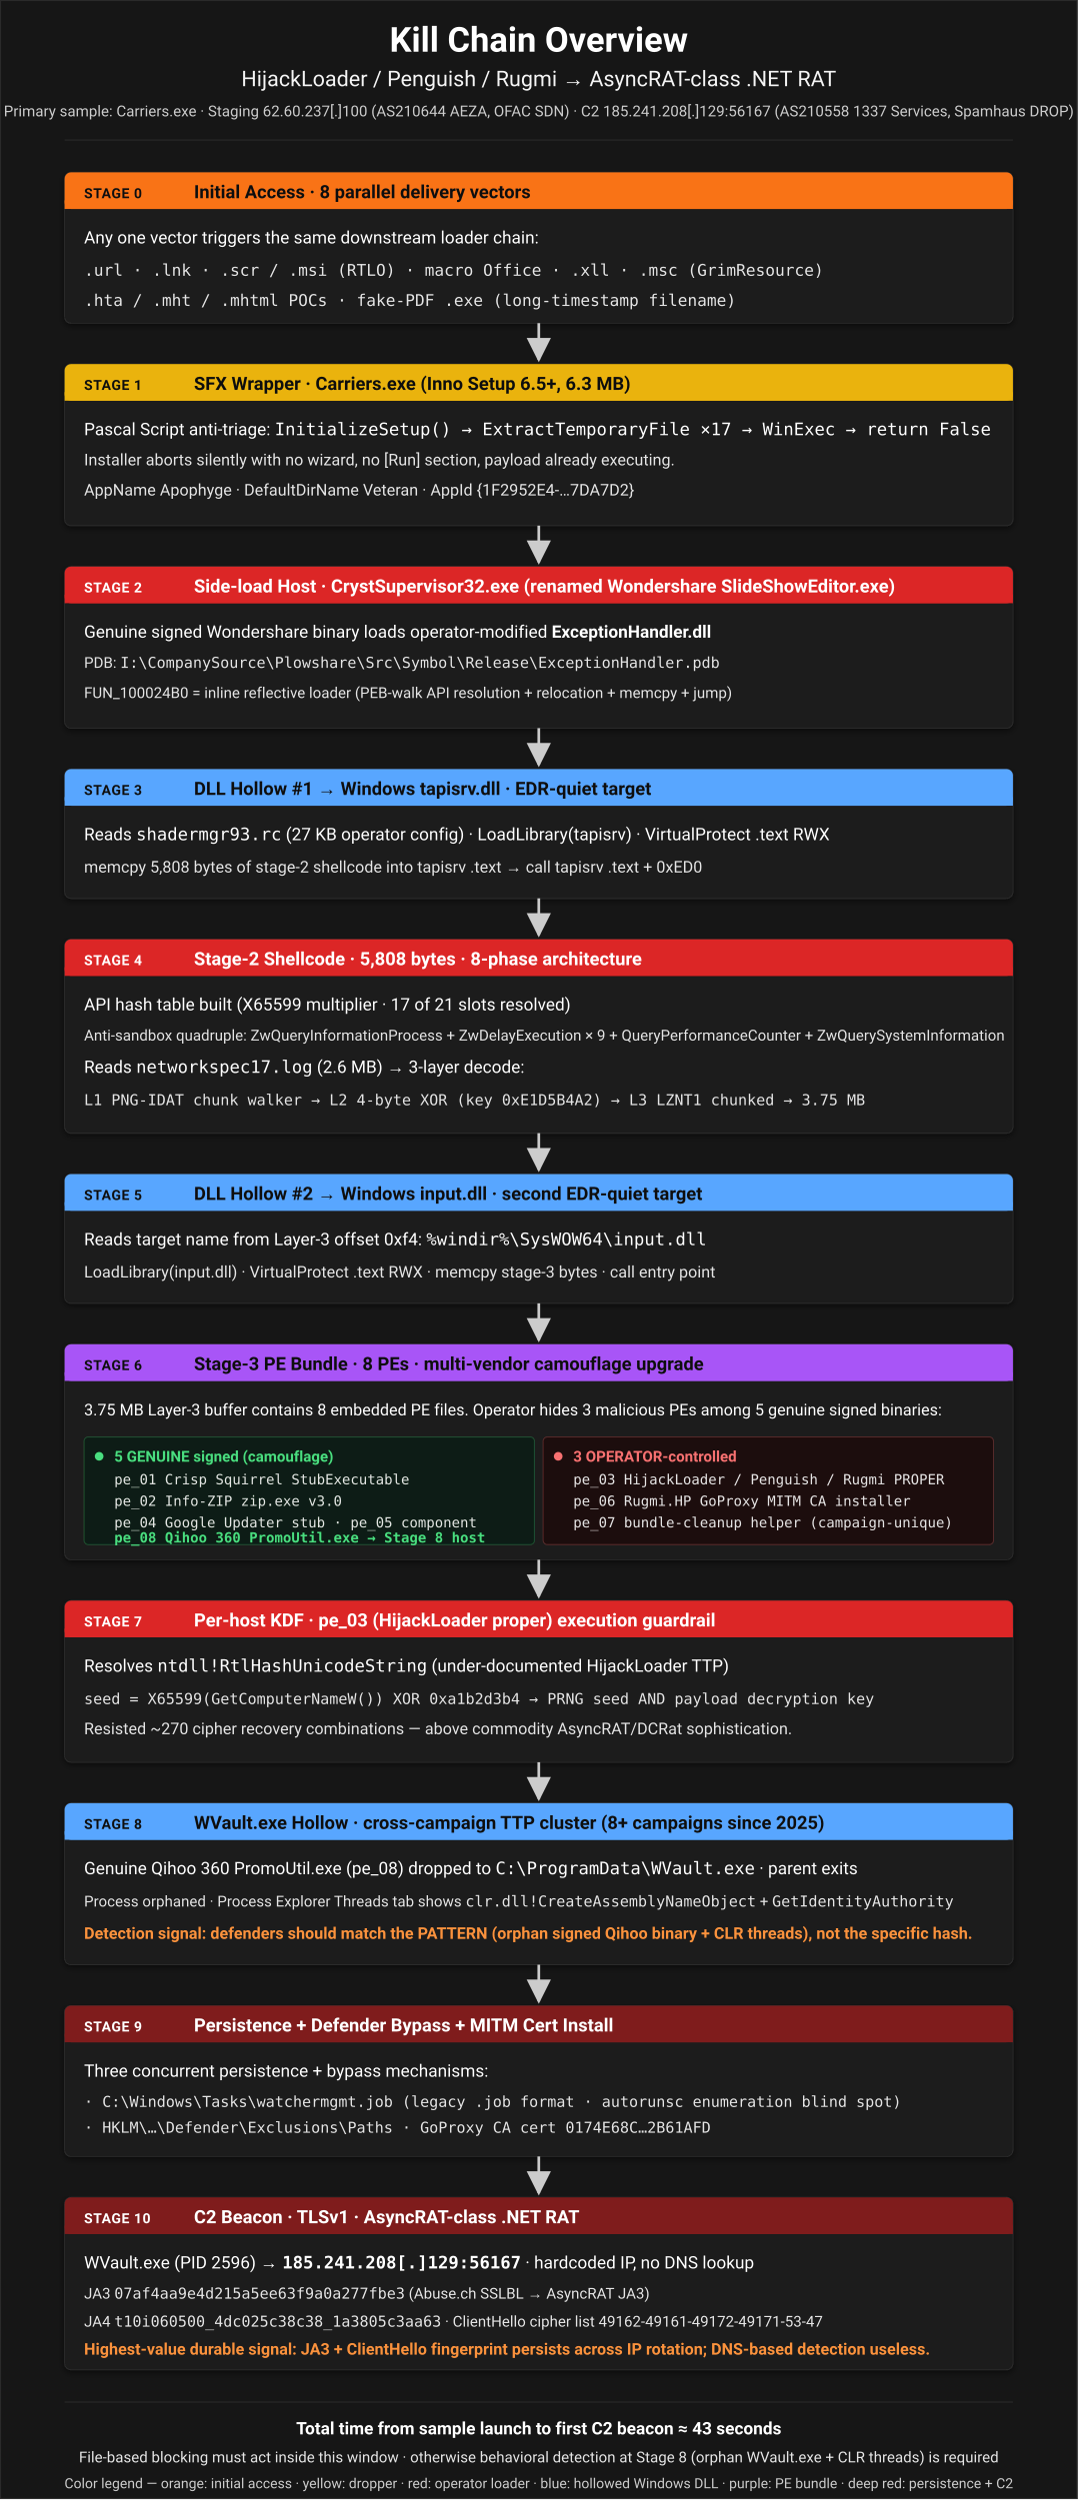
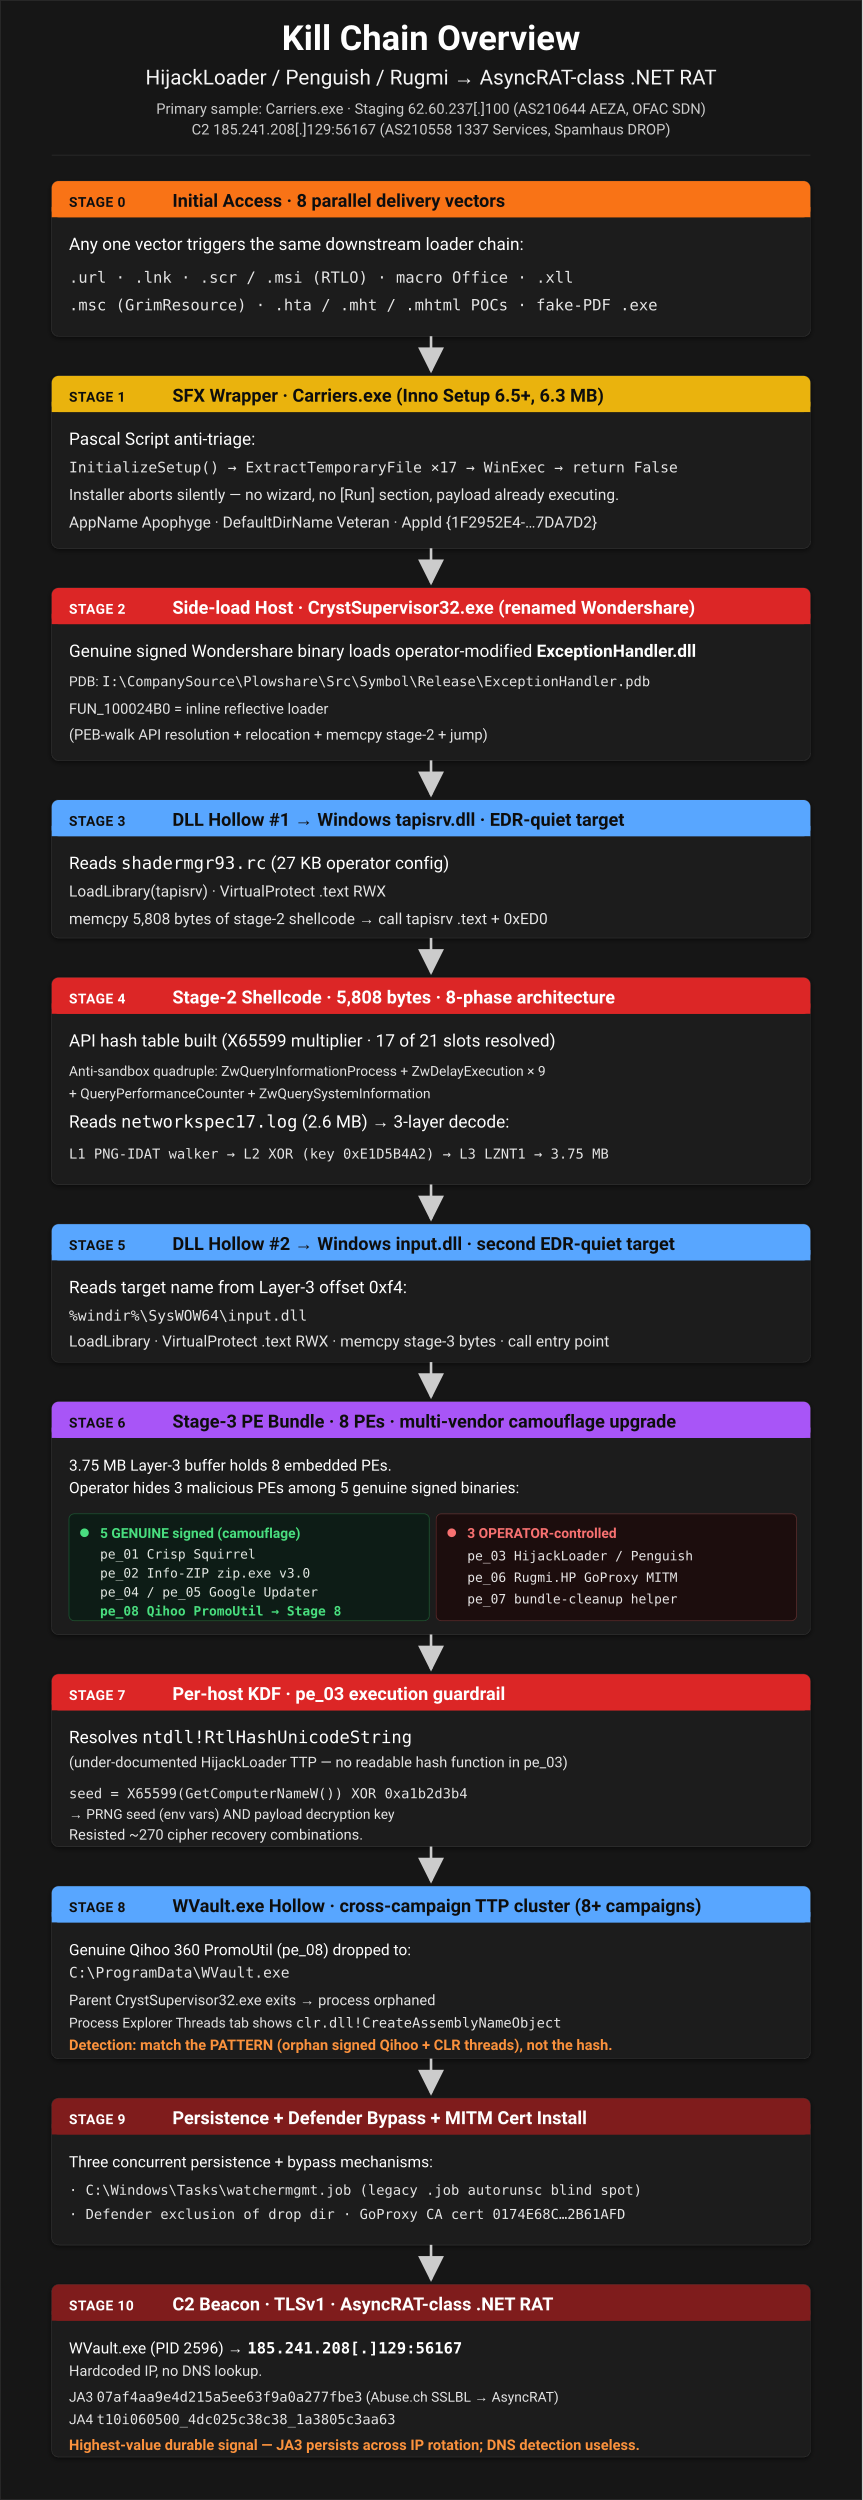
- <svg xmlns="http://www.w3.org/2000/svg" viewBox="0 0 1000 2320" font-family="-apple-system, BlinkMacSystemFont, 'Segoe UI', Roboto, 'Helvetica Neue', Arial, sans-serif">
+ <svg xmlns="http://www.w3.org/2000/svg" viewBox="0 0 1000 2900" font-family="-apple-system, BlinkMacSystemFont, 'Segoe UI', Roboto, 'Helvetica Neue', Arial, sans-serif">
  <defs>
-     <marker id="arrow" viewBox="0 0 10 10" refX="9" refY="5" markerWidth="9" markerHeight="9" orient="auto">
+     <marker id="arrow" viewBox="0 0 10 10" refX="9" refY="5" markerWidth="10" markerHeight="10" orient="auto">
      <path d="M 0 0 L 10 5 L 0 10 z" fill="#cccccc" />
    </marker>
    <filter id="cardShadow" x="-2%" y="-2%" width="104%" height="108%">
      <feDropShadow dx="0" dy="2" stdDeviation="3" flood-color="#000" flood-opacity="0.55" />
    </filter>
  </defs>
-   <rect width="1000" height="2320" fill="#161616" />
-   <rect x="0.5" y="0.5" width="999" height="2319" fill="none" stroke="#2a2a2a" stroke-width="1" />
-   <text x="500" y="48" text-anchor="middle" font-size="32" font-weight="700" fill="#ffffff">Kill Chain Overview</text>
-   <text x="500" y="80" text-anchor="middle" font-size="20" fill="#f5f5f5">HijackLoader / Penguish / Rugmi  →  AsyncRAT-class .NET RAT</text>
-   <text x="500" y="108" text-anchor="middle" font-size="14" fill="#cccccc">Primary sample: Carriers.exe  ·  Staging 62.60.237[.]100 (AS210644 AEZA, OFAC SDN)  ·  C2 185.241.208[.]129:56167 (AS210558 1337 Services, Spamhaus DROP)</text>
-   <line x1="60" y1="130" x2="940" y2="130" stroke="#2a2a2a" stroke-width="1" />
+   <rect width="1000" height="2900" fill="#161616" />
+   <rect x="0.5" y="0.5" width="999" height="2899" fill="none" stroke="#2a2a2a" stroke-width="1" />
+   <text x="500" y="58" text-anchor="middle" font-size="40" font-weight="700" fill="#ffffff">Kill Chain Overview</text>
+   <text x="500" y="98" text-anchor="middle" font-size="24" fill="#f5f5f5">HijackLoader / Penguish / Rugmi  →  AsyncRAT-class .NET RAT</text>
+   <text x="500" y="132" text-anchor="middle" font-size="17" fill="#cccccc">Primary sample: Carriers.exe  ·  Staging 62.60.237[.]100 (AS210644 AEZA, OFAC SDN)</text>
+   <text x="500" y="156" text-anchor="middle" font-size="17" fill="#cccccc">C2 185.241.208[.]129:56167 (AS210558 1337 Services, Spamhaus DROP)</text>
+   <line x1="60" y1="180" x2="940" y2="180" stroke="#2a2a2a" stroke-width="1" />
  <g filter="url(#cardShadow)">
-     <rect x="60" y="160" width="880" height="140" rx="6" fill="#1a1a1a" stroke="#2a2a2a" stroke-width="1" />
-     <rect x="60" y="160" width="880" height="34" rx="6" fill="#f97316" />
-     <rect x="60" y="186" width="880" height="8" fill="#f97316" />
-     <text x="78" y="184" font-size="13" font-weight="700" fill="#111111" letter-spacing="0.5">STAGE 0</text>
-     <text x="180" y="184" font-size="17" font-weight="600" fill="#111111">Initial Access  ·  8 parallel delivery vectors</text>
-     <text x="78" y="226" font-size="16" fill="#ffffff">Any one vector triggers the same downstream loader chain:</text>
-     <text x="78" y="256" font-size="15" fill="#e5e5e5" font-family="ui-monospace, 'Cascadia Mono', Menlo, monospace">.url  ·  .lnk  ·  .scr / .msi (RTLO)  ·  macro Office  ·  .xll  ·  .msc (GrimResource)</text>
-     <text x="78" y="284" font-size="15" fill="#e5e5e5" font-family="ui-monospace, 'Cascadia Mono', Menlo, monospace">.hta / .mht / .mhtml POCs  ·  fake-PDF .exe (long-timestamp filename)</text>
+     <rect x="60" y="210" width="880" height="180" rx="8" fill="#1a1a1a" stroke="#2a2a2a" stroke-width="1" />
+     <rect x="60" y="210" width="880" height="42" rx="8" fill="#f97316" />
+     <rect x="60" y="240" width="880" height="12" fill="#f97316" />
+     <text x="80" y="240" font-size="16" font-weight="700" fill="#111111" letter-spacing="0.5">STAGE 0</text>
+     <text x="200" y="240" font-size="21" font-weight="600" fill="#111111">Initial Access  ·  8 parallel delivery vectors</text>
+     <text x="80" y="290" font-size="20" fill="#ffffff">Any one vector triggers the same downstream loader chain:</text>
+     <text x="80" y="328" font-size="18" fill="#e5e5e5" font-family="ui-monospace, 'Cascadia Mono', Menlo, monospace">.url  ·  .lnk  ·  .scr / .msi (RTLO)  ·  macro Office  ·  .xll</text>
+     <text x="80" y="360" font-size="18" fill="#e5e5e5" font-family="ui-monospace, 'Cascadia Mono', Menlo, monospace">.msc (GrimResource)  ·  .hta / .mht / .mhtml POCs  ·  fake-PDF .exe</text>
  </g>
-   <line x1="500" y1="300" x2="500" y2="334" stroke="#cccccc" stroke-width="2.5" marker-end="url(#arrow)" />
+   <line x1="500" y1="390" x2="500" y2="430" stroke="#cccccc" stroke-width="3" marker-end="url(#arrow)" />
  <g filter="url(#cardShadow)">
-     <rect x="60" y="338" width="880" height="150" rx="6" fill="#1a1a1a" stroke="#2a2a2a" stroke-width="1" />
-     <rect x="60" y="338" width="880" height="34" rx="6" fill="#eab308" />
-     <rect x="60" y="364" width="880" height="8" fill="#eab308" />
-     <text x="78" y="362" font-size="13" font-weight="700" fill="#111111" letter-spacing="0.5">STAGE 1</text>
-     <text x="180" y="362" font-size="17" font-weight="600" fill="#111111">SFX Wrapper  ·  Carriers.exe (Inno Setup 6.5+, 6.3 MB)</text>
-     <text x="78" y="404" font-size="16" fill="#ffffff">Pascal Script anti-triage:  <tspan font-family="ui-monospace, 'Cascadia Mono', Menlo, monospace">InitializeSetup() → ExtractTemporaryFile ×17 → WinExec → return False</tspan>
+     <rect x="60" y="436" width="880" height="200" rx="8" fill="#1a1a1a" stroke="#2a2a2a" stroke-width="1" />
+     <rect x="60" y="436" width="880" height="42" rx="8" fill="#eab308" />
+     <rect x="60" y="466" width="880" height="12" fill="#eab308" />
+     <text x="80" y="466" font-size="16" font-weight="700" fill="#111111" letter-spacing="0.5">STAGE 1</text>
+     <text x="200" y="466" font-size="21" font-weight="600" fill="#111111">SFX Wrapper  ·  Carriers.exe (Inno Setup 6.5+, 6.3 MB)</text>
+     <text x="80" y="516" font-size="20" fill="#ffffff">Pascal Script anti-triage:</text>
+     <text x="80" y="548" font-size="17" fill="#e5e5e5" font-family="ui-monospace, 'Cascadia Mono', Menlo, monospace">InitializeSetup() → ExtractTemporaryFile ×17 → WinExec → return False</text>
+     <text x="80" y="580" font-size="18" fill="#e5e5e5">Installer aborts silently — no wizard, no [Run] section, payload already executing.</text>
+     <text x="80" y="612" font-size="18" fill="#e5e5e5">AppName  Apophyge  ·  DefaultDirName  Veteran  ·  AppId {1F2952E4-…7DA7D2}</text>
+   </g>
+   <line x1="500" y1="636" x2="500" y2="676" stroke="#cccccc" stroke-width="3" marker-end="url(#arrow)" />
+   <g filter="url(#cardShadow)">
+     <rect x="60" y="682" width="880" height="200" rx="8" fill="#1a1a1a" stroke="#2a2a2a" stroke-width="1" />
+     <rect x="60" y="682" width="880" height="42" rx="8" fill="#dc2626" />
+     <rect x="60" y="712" width="880" height="12" fill="#dc2626" />
+     <text x="80" y="712" font-size="16" font-weight="700" fill="#ffffff" letter-spacing="0.5">STAGE 2</text>
+     <text x="200" y="712" font-size="21" font-weight="600" fill="#ffffff">Side-load Host  ·  CrystSupervisor32.exe (renamed Wondershare)</text>
+     <text x="80" y="762" font-size="20" fill="#ffffff">Genuine signed Wondershare binary loads operator-modified <tspan font-weight="600">ExceptionHandler.dll</tspan>
    </text>
-     <text x="78" y="432" font-size="15" fill="#e5e5e5">Installer aborts silently with no wizard, no [Run] section, payload already executing.</text>
-     <text x="78" y="460" font-size="15" fill="#e5e5e5">AppName  Apophyge  ·  DefaultDirName  Veteran  ·  AppId  {1F2952E4-…7DA7D2}</text>
+     <text x="80" y="796" font-size="16" fill="#e5e5e5">PDB:  <tspan font-family="ui-monospace, 'Cascadia Mono', Menlo, monospace">I:\CompanySource\Plowshare\Src\Symbol\Release\ExceptionHandler.pdb</tspan>
+     </text>
+     <text x="80" y="828" font-size="17" fill="#e5e5e5">FUN_100024B0 = inline reflective loader</text>
+     <text x="80" y="858" font-size="17" fill="#e5e5e5">(PEB-walk API resolution + relocation + memcpy stage-2 + jump)</text>
  </g>
-   <line x1="500" y1="488" x2="500" y2="522" stroke="#cccccc" stroke-width="2.5" marker-end="url(#arrow)" />
+   <line x1="500" y1="882" x2="500" y2="922" stroke="#cccccc" stroke-width="3" marker-end="url(#arrow)" />
  <g filter="url(#cardShadow)">
-     <rect x="60" y="526" width="880" height="150" rx="6" fill="#1a1a1a" stroke="#2a2a2a" stroke-width="1" />
-     <rect x="60" y="526" width="880" height="34" rx="6" fill="#dc2626" />
-     <rect x="60" y="552" width="880" height="8" fill="#dc2626" />
-     <text x="78" y="550" font-size="13" font-weight="700" fill="#ffffff" letter-spacing="0.5">STAGE 2</text>
-     <text x="180" y="550" font-size="17" font-weight="600" fill="#ffffff">Side-load Host  ·  CrystSupervisor32.exe (renamed Wondershare SlideShowEditor.exe)</text>
-     <text x="78" y="592" font-size="16" fill="#ffffff">Genuine signed Wondershare binary loads operator-modified  <tspan font-weight="600">ExceptionHandler.dll</tspan>
+     <rect x="60" y="928" width="880" height="160" rx="8" fill="#1a1a1a" stroke="#2a2a2a" stroke-width="1" />
+     <rect x="60" y="928" width="880" height="42" rx="8" fill="#58a6ff" />
+     <rect x="60" y="958" width="880" height="12" fill="#58a6ff" />
+     <text x="80" y="958" font-size="16" font-weight="700" fill="#111111" letter-spacing="0.5">STAGE 3</text>
+     <text x="200" y="958" font-size="21" font-weight="600" fill="#111111">DLL Hollow #1  →  Windows tapisrv.dll  ·  EDR-quiet target</text>
+     <text x="80" y="1008" font-size="20" fill="#ffffff">Reads <tspan font-family="ui-monospace, 'Cascadia Mono', Menlo, monospace">shadermgr93.rc</tspan> (27 KB operator config)</text>
+     <text x="80" y="1040" font-size="18" fill="#e5e5e5">LoadLibrary(tapisrv) · VirtualProtect .text RWX</text>
+     <text x="80" y="1072" font-size="18" fill="#e5e5e5">memcpy 5,808 bytes of stage-2 shellcode → call tapisrv .text + 0xED0</text>
+   </g>
+   <line x1="500" y1="1088" x2="500" y2="1128" stroke="#cccccc" stroke-width="3" marker-end="url(#arrow)" />
+   <g filter="url(#cardShadow)">
+     <rect x="60" y="1134" width="880" height="240" rx="8" fill="#1a1a1a" stroke="#2a2a2a" stroke-width="1" />
+     <rect x="60" y="1134" width="880" height="42" rx="8" fill="#dc2626" />
+     <rect x="60" y="1164" width="880" height="12" fill="#dc2626" />
+     <text x="80" y="1164" font-size="16" font-weight="700" fill="#ffffff" letter-spacing="0.5">STAGE 4</text>
+     <text x="200" y="1164" font-size="21" font-weight="600" fill="#ffffff">Stage-2 Shellcode  ·  5,808 bytes  ·  8-phase architecture</text>
+     <text x="80" y="1214" font-size="20" fill="#ffffff">API hash table built (X65599 multiplier · 17 of 21 slots resolved)</text>
+     <text x="80" y="1248" font-size="16" fill="#e5e5e5">Anti-sandbox quadruple: ZwQueryInformationProcess + ZwDelayExecution × 9</text>
+     <text x="80" y="1274" font-size="16" fill="#e5e5e5">+ QueryPerformanceCounter + ZwQuerySystemInformation</text>
+     <text x="80" y="1308" font-size="20" fill="#ffffff">Reads <tspan font-family="ui-monospace, 'Cascadia Mono', Menlo, monospace">networkspec17.log</tspan> (2.6 MB) → 3-layer decode:</text>
+     <text x="80" y="1344" font-size="16" fill="#e5e5e5" font-family="ui-monospace, 'Cascadia Mono', Menlo, monospace">L1 PNG-IDAT walker → L2 XOR (key 0xE1D5B4A2) → L3 LZNT1 → 3.75 MB</text>
+   </g>
+   <line x1="500" y1="1374" x2="500" y2="1414" stroke="#cccccc" stroke-width="3" marker-end="url(#arrow)" />
+   <g filter="url(#cardShadow)">
+     <rect x="60" y="1420" width="880" height="160" rx="8" fill="#1a1a1a" stroke="#2a2a2a" stroke-width="1" />
+     <rect x="60" y="1420" width="880" height="42" rx="8" fill="#58a6ff" />
+     <rect x="60" y="1450" width="880" height="12" fill="#58a6ff" />
+     <text x="80" y="1450" font-size="16" font-weight="700" fill="#111111" letter-spacing="0.5">STAGE 5</text>
+     <text x="200" y="1450" font-size="21" font-weight="600" fill="#111111">DLL Hollow #2  →  Windows input.dll  ·  second EDR-quiet target</text>
+     <text x="80" y="1500" font-size="20" fill="#ffffff">Reads target name from Layer-3 offset 0xf4:</text>
+     <text x="80" y="1532" font-size="17" fill="#e5e5e5" font-family="ui-monospace, 'Cascadia Mono', Menlo, monospace">%windir%\SysWOW64\input.dll</text>
+     <text x="80" y="1562" font-size="18" fill="#e5e5e5">LoadLibrary · VirtualProtect .text RWX · memcpy stage-3 bytes · call entry point</text>
+   </g>
+   <line x1="500" y1="1580" x2="500" y2="1620" stroke="#cccccc" stroke-width="3" marker-end="url(#arrow)" />
+   <g filter="url(#cardShadow)">
+     <rect x="60" y="1626" width="880" height="270" rx="8" fill="#1a1a1a" stroke="#2a2a2a" stroke-width="1" />
+     <rect x="60" y="1626" width="880" height="42" rx="8" fill="#a855f7" />
+     <rect x="60" y="1656" width="880" height="12" fill="#a855f7" />
+     <text x="80" y="1656" font-size="16" font-weight="700" fill="#111111" letter-spacing="0.5">STAGE 6</text>
+     <text x="200" y="1656" font-size="21" font-weight="600" fill="#111111">Stage-3 PE Bundle  ·  8 PEs  ·  multi-vendor camouflage upgrade</text>
+     <text x="80" y="1706" font-size="18" fill="#ffffff">3.75 MB Layer-3 buffer holds 8 embedded PEs.</text>
+     <text x="80" y="1732" font-size="18" fill="#ffffff">Operator hides 3 malicious PEs among 5 genuine signed binaries:</text>
+     <rect x="80" y="1756" width="418" height="124" rx="6" fill="#0a1f12" stroke="#4ade8040" />
+     <circle cx="98" cy="1778" r="5" fill="#4ade80" />
+     <text x="116" y="1784" font-size="16" font-weight="600" fill="#4ade80">5 GENUINE signed (camouflage)</text>
+     <text x="116" y="1808" font-size="15" fill="#e5e5e5" font-family="ui-monospace, 'Cascadia Mono', Menlo, monospace">pe_01  Crisp Squirrel</text>
+     <text x="116" y="1830" font-size="15" fill="#e5e5e5" font-family="ui-monospace, 'Cascadia Mono', Menlo, monospace">pe_02  Info-ZIP zip.exe v3.0</text>
+     <text x="116" y="1852" font-size="15" fill="#e5e5e5" font-family="ui-monospace, 'Cascadia Mono', Menlo, monospace">pe_04 / pe_05  Google Updater</text>
+     <text x="116" y="1874" font-size="15" font-weight="600" fill="#4ade80" font-family="ui-monospace, 'Cascadia Mono', Menlo, monospace">pe_08  Qihoo PromoUtil → Stage 8</text>
+     <rect x="506" y="1756" width="418" height="124" rx="6" fill="#1f0e0e" stroke="#f8717140" />
+     <circle cx="524" cy="1778" r="5" fill="#f87171" />
+     <text x="542" y="1784" font-size="16" font-weight="600" fill="#f87171">3 OPERATOR-controlled</text>
+     <text x="542" y="1810" font-size="15" fill="#e5e5e5" font-family="ui-monospace, 'Cascadia Mono', Menlo, monospace">pe_03  HijackLoader / Penguish</text>
+     <text x="542" y="1835" font-size="15" fill="#e5e5e5" font-family="ui-monospace, 'Cascadia Mono', Menlo, monospace">pe_06  Rugmi.HP GoProxy MITM</text>
+     <text x="542" y="1860" font-size="15" fill="#e5e5e5" font-family="ui-monospace, 'Cascadia Mono', Menlo, monospace">pe_07  bundle-cleanup helper</text>
+   </g>
+   <line x1="500" y1="1896" x2="500" y2="1936" stroke="#cccccc" stroke-width="3" marker-end="url(#arrow)" />
+   <g filter="url(#cardShadow)">
+     <rect x="60" y="1942" width="880" height="200" rx="8" fill="#1a1a1a" stroke="#2a2a2a" stroke-width="1" />
+     <rect x="60" y="1942" width="880" height="42" rx="8" fill="#dc2626" />
+     <rect x="60" y="1972" width="880" height="12" fill="#dc2626" />
+     <text x="80" y="1972" font-size="16" font-weight="700" fill="#ffffff" letter-spacing="0.5">STAGE 7</text>
+     <text x="200" y="1972" font-size="21" font-weight="600" fill="#ffffff">Per-host KDF  ·  pe_03 execution guardrail</text>
+     <text x="80" y="2022" font-size="20" fill="#ffffff">Resolves <tspan font-family="ui-monospace, 'Cascadia Mono', Menlo, monospace">ntdll!RtlHashUnicodeString</tspan>
    </text>
-     <text x="78" y="620" font-size="14" fill="#e5e5e5">PDB:  <tspan font-family="ui-monospace, 'Cascadia Mono', Menlo, monospace">I:\CompanySource\Plowshare\Src\Symbol\Release\ExceptionHandler.pdb</tspan>
+     <text x="80" y="2050" font-size="17" fill="#e5e5e5">(under-documented HijackLoader TTP — no readable hash function in pe_03)</text>
+     <text x="80" y="2086" font-size="16" fill="#e5e5e5" font-family="ui-monospace, 'Cascadia Mono', Menlo, monospace">seed = X65599(GetComputerNameW())  XOR  0xa1b2d3b4</text>
+     <text x="80" y="2110" font-size="16" fill="#e5e5e5">→ PRNG seed (env vars) AND payload decryption key</text>
+     <text x="80" y="2134" font-size="17" fill="#e5e5e5">Resisted ~270 cipher recovery combinations.</text>
+   </g>
+   <line x1="500" y1="2142" x2="500" y2="2182" stroke="#cccccc" stroke-width="3" marker-end="url(#arrow)" />
+   <g filter="url(#cardShadow)">
+     <rect x="60" y="2188" width="880" height="200" rx="8" fill="#1a1a1a" stroke="#2a2a2a" stroke-width="1" />
+     <rect x="60" y="2188" width="880" height="42" rx="8" fill="#58a6ff" />
+     <rect x="60" y="2218" width="880" height="12" fill="#58a6ff" />
+     <text x="80" y="2218" font-size="16" font-weight="700" fill="#111111" letter-spacing="0.5">STAGE 8</text>
+     <text x="200" y="2218" font-size="21" font-weight="600" fill="#111111">WVault.exe Hollow  ·  cross-campaign TTP cluster (8+ campaigns)</text>
+     <text x="80" y="2268" font-size="18" fill="#ffffff">Genuine Qihoo 360 PromoUtil (pe_08) dropped to:</text>
+     <text x="80" y="2294" font-size="17" fill="#e5e5e5" font-family="ui-monospace, 'Cascadia Mono', Menlo, monospace">C:\ProgramData\WVault.exe</text>
+     <text x="80" y="2326" font-size="17" fill="#e5e5e5">Parent CrystSupervisor32.exe exits → process orphaned</text>
+     <text x="80" y="2352" font-size="16" fill="#e5e5e5">Process Explorer Threads tab shows  <tspan font-family="ui-monospace, 'Cascadia Mono', Menlo, monospace">clr.dll!CreateAssemblyNameObject</tspan>
    </text>
-     <text x="78" y="648" font-size="14" fill="#e5e5e5">FUN_100024B0 = inline reflective loader (PEB-walk API resolution + relocation + memcpy + jump)</text>
+     <text x="80" y="2378" font-size="17" fill="#fb923c" font-weight="600">Detection: match the PATTERN (orphan signed Qihoo + CLR threads), not the hash.</text>
  </g>
-   <line x1="500" y1="676" x2="500" y2="710" stroke="#cccccc" stroke-width="2.5" marker-end="url(#arrow)" />
+   <line x1="500" y1="2388" x2="500" y2="2428" stroke="#cccccc" stroke-width="3" marker-end="url(#arrow)" />
  <g filter="url(#cardShadow)">
-     <rect x="60" y="714" width="880" height="120" rx="6" fill="#1a1a1a" stroke="#2a2a2a" stroke-width="1" />
-     <rect x="60" y="714" width="880" height="34" rx="6" fill="#58a6ff" />
-     <rect x="60" y="740" width="880" height="8" fill="#58a6ff" />
-     <text x="78" y="738" font-size="13" font-weight="700" fill="#111111" letter-spacing="0.5">STAGE 3</text>
-     <text x="180" y="738" font-size="17" font-weight="600" fill="#111111">DLL Hollow #1  →  Windows tapisrv.dll  ·  EDR-quiet target</text>
-     <text x="78" y="780" font-size="16" fill="#ffffff">Reads <tspan font-family="ui-monospace, 'Cascadia Mono', Menlo, monospace">shadermgr93.rc</tspan> (27 KB operator config) · LoadLibrary(tapisrv) · VirtualProtect .text RWX</text>
-     <text x="78" y="810" font-size="15" fill="#e5e5e5">memcpy 5,808 bytes of stage-2 shellcode into tapisrv .text → call tapisrv .text + 0xED0</text>
+     <rect x="60" y="2434" width="880" height="170" rx="8" fill="#1a1a1a" stroke="#2a2a2a" stroke-width="1" />
+     <rect x="60" y="2434" width="880" height="42" rx="8" fill="#7f1d1d" />
+     <rect x="60" y="2464" width="880" height="12" fill="#7f1d1d" />
+     <text x="80" y="2464" font-size="16" font-weight="700" fill="#ffffff" letter-spacing="0.5">STAGE 9</text>
+     <text x="200" y="2464" font-size="21" font-weight="600" fill="#ffffff">Persistence + Defender Bypass + MITM Cert Install</text>
+     <text x="80" y="2514" font-size="18" fill="#ffffff">Three concurrent persistence + bypass mechanisms:</text>
+     <text x="80" y="2546" font-size="16" fill="#e5e5e5" font-family="ui-monospace, 'Cascadia Mono', Menlo, monospace">·  C:\Windows\Tasks\watchermgmt.job  (legacy .job autorunsc blind spot)</text>
+     <text x="80" y="2574" font-size="16" fill="#e5e5e5" font-family="ui-monospace, 'Cascadia Mono', Menlo, monospace">·  Defender exclusion of drop dir  ·  GoProxy CA cert  0174E68C…2B61AFD</text>
  </g>
-   <line x1="500" y1="834" x2="500" y2="868" stroke="#cccccc" stroke-width="2.5" marker-end="url(#arrow)" />
+   <line x1="500" y1="2604" x2="500" y2="2644" stroke="#cccccc" stroke-width="3" marker-end="url(#arrow)" />
  <g filter="url(#cardShadow)">
-     <rect x="60" y="872" width="880" height="180" rx="6" fill="#1a1a1a" stroke="#2a2a2a" stroke-width="1" />
-     <rect x="60" y="872" width="880" height="34" rx="6" fill="#dc2626" />
-     <rect x="60" y="898" width="880" height="8" fill="#dc2626" />
-     <text x="78" y="896" font-size="13" font-weight="700" fill="#ffffff" letter-spacing="0.5">STAGE 4</text>
-     <text x="180" y="896" font-size="17" font-weight="600" fill="#ffffff">Stage-2 Shellcode  ·  5,808 bytes  ·  8-phase architecture</text>
-     <text x="78" y="938" font-size="16" fill="#ffffff">API hash table built (X65599 multiplier · 17 of 21 slots resolved)</text>
-     <text x="78" y="966" font-size="14" fill="#e5e5e5">Anti-sandbox quadruple: ZwQueryInformationProcess + ZwDelayExecution × 9 + QueryPerformanceCounter + ZwQuerySystemInformation</text>
-     <text x="78" y="996" font-size="16" fill="#ffffff">Reads <tspan font-family="ui-monospace, 'Cascadia Mono', Menlo, monospace">networkspec17.log</tspan> (2.6 MB) → 3-layer decode:</text>
-     <text x="78" y="1026" font-size="14" fill="#e5e5e5" font-family="ui-monospace, 'Cascadia Mono', Menlo, monospace">L1 PNG-IDAT chunk walker  →  L2 4-byte XOR (key 0xE1D5B4A2)  →  L3 LZNT1 chunked  →  3.75 MB</text>
+     <rect x="60" y="2650" width="880" height="200" rx="8" fill="#1a1a1a" stroke="#2a2a2a" stroke-width="1" />
+     <rect x="60" y="2650" width="880" height="42" rx="8" fill="#7f1d1d" />
+     <rect x="60" y="2680" width="880" height="12" fill="#7f1d1d" />
+     <text x="80" y="2680" font-size="16" font-weight="700" fill="#ffffff" letter-spacing="0.5">STAGE 10</text>
+     <text x="200" y="2680" font-size="21" font-weight="600" fill="#ffffff">C2 Beacon  ·  TLSv1  ·  AsyncRAT-class .NET RAT</text>
+     <text x="80" y="2730" font-size="18" fill="#ffffff">WVault.exe (PID 2596)  →  <tspan font-family="ui-monospace, 'Cascadia Mono', Menlo, monospace" font-weight="600">185.241.208[.]129:56167</tspan>
+     </text>
+     <text x="80" y="2756" font-size="17" fill="#e5e5e5">Hardcoded IP, no DNS lookup.</text>
+     <text x="80" y="2786" font-size="16" fill="#e5e5e5">JA3  <tspan font-family="ui-monospace, 'Cascadia Mono', Menlo, monospace">07af4aa9e4d215a5ee63f9a0a277fbe3</tspan>  (Abuse.ch SSLBL → AsyncRAT)</text>
+     <text x="80" y="2812" font-size="16" fill="#e5e5e5">JA4  <tspan font-family="ui-monospace, 'Cascadia Mono', Menlo, monospace">t10i060500_4dc025c38c38_1a3805c3aa63</tspan>
+     </text>
+     <text x="80" y="2842" font-size="17" fill="#fb923c" font-weight="600">Highest-value durable signal — JA3 persists across IP rotation; DNS detection useless.</text>
  </g>
-   <line x1="500" y1="1052" x2="500" y2="1086" stroke="#cccccc" stroke-width="2.5" marker-end="url(#arrow)" />
-   <g filter="url(#cardShadow)">
-     <rect x="60" y="1090" width="880" height="120" rx="6" fill="#1a1a1a" stroke="#2a2a2a" stroke-width="1" />
-     <rect x="60" y="1090" width="880" height="34" rx="6" fill="#58a6ff" />
-     <rect x="60" y="1116" width="880" height="8" fill="#58a6ff" />
-     <text x="78" y="1114" font-size="13" font-weight="700" fill="#111111" letter-spacing="0.5">STAGE 5</text>
-     <text x="180" y="1114" font-size="17" font-weight="600" fill="#111111">DLL Hollow #2  →  Windows input.dll  ·  second EDR-quiet target</text>
-     <text x="78" y="1156" font-size="16" fill="#ffffff">Reads target name from Layer-3 offset 0xf4: <tspan font-family="ui-monospace, 'Cascadia Mono', Menlo, monospace">%windir%\SysWOW64\input.dll</tspan>
-     </text>
-     <text x="78" y="1186" font-size="15" fill="#e5e5e5">LoadLibrary(input.dll) · VirtualProtect .text RWX · memcpy stage-3 bytes · call entry point</text>
-   </g>
-   <line x1="500" y1="1210" x2="500" y2="1244" stroke="#cccccc" stroke-width="2.5" marker-end="url(#arrow)" />
-   <g filter="url(#cardShadow)">
-     <rect x="60" y="1248" width="880" height="200" rx="6" fill="#1a1a1a" stroke="#2a2a2a" stroke-width="1" />
-     <rect x="60" y="1248" width="880" height="34" rx="6" fill="#a855f7" />
-     <rect x="60" y="1274" width="880" height="8" fill="#a855f7" />
-     <text x="78" y="1272" font-size="13" font-weight="700" fill="#111111" letter-spacing="0.5">STAGE 6</text>
-     <text x="180" y="1272" font-size="17" font-weight="600" fill="#111111">Stage-3 PE Bundle  ·  8 PEs  ·  multi-vendor camouflage upgrade</text>
-     <text x="78" y="1314" font-size="15" fill="#ffffff">3.75 MB Layer-3 buffer contains 8 embedded PE files. Operator hides 3 malicious PEs among 5 genuine signed binaries:</text>
-     <rect x="78" y="1334" width="418" height="100" rx="4" fill="#0a1f12" stroke="#4ade8040" />
-     <circle cx="92" cy="1352" r="4" fill="#4ade80" />
-     <text x="106" y="1357" font-size="14" font-weight="600" fill="#4ade80">5 GENUINE signed (camouflage)</text>
-     <text x="106" y="1378" font-size="13" fill="#e5e5e5" font-family="ui-monospace, 'Cascadia Mono', Menlo, monospace">pe_01  Crisp Squirrel StubExecutable</text>
-     <text x="106" y="1398" font-size="13" fill="#e5e5e5" font-family="ui-monospace, 'Cascadia Mono', Menlo, monospace">pe_02  Info-ZIP zip.exe v3.0</text>
-     <text x="106" y="1418" font-size="13" fill="#e5e5e5" font-family="ui-monospace, 'Cascadia Mono', Menlo, monospace">pe_04  Google Updater stub  ·  pe_05  component</text>
-     <text x="106" y="1432" font-size="13" font-weight="600" fill="#4ade80" font-family="ui-monospace, 'Cascadia Mono', Menlo, monospace">pe_08  Qihoo 360 PromoUtil.exe → Stage 8 host</text>
-     <rect x="504" y="1334" width="418" height="100" rx="4" fill="#1f0e0e" stroke="#f8717140" />
-     <circle cx="518" cy="1352" r="4" fill="#f87171" />
-     <text x="532" y="1357" font-size="14" font-weight="600" fill="#f87171">3 OPERATOR-controlled</text>
-     <text x="532" y="1378" font-size="13" fill="#e5e5e5" font-family="ui-monospace, 'Cascadia Mono', Menlo, monospace">pe_03  HijackLoader / Penguish / Rugmi PROPER</text>
-     <text x="532" y="1398" font-size="13" fill="#e5e5e5" font-family="ui-monospace, 'Cascadia Mono', Menlo, monospace">pe_06  Rugmi.HP GoProxy MITM CA installer</text>
-     <text x="532" y="1418" font-size="13" fill="#e5e5e5" font-family="ui-monospace, 'Cascadia Mono', Menlo, monospace">pe_07  bundle-cleanup helper (campaign-unique)</text>
-   </g>
-   <line x1="500" y1="1448" x2="500" y2="1482" stroke="#cccccc" stroke-width="2.5" marker-end="url(#arrow)" />
-   <g filter="url(#cardShadow)">
-     <rect x="60" y="1486" width="880" height="150" rx="6" fill="#1a1a1a" stroke="#2a2a2a" stroke-width="1" />
-     <rect x="60" y="1486" width="880" height="34" rx="6" fill="#dc2626" />
-     <rect x="60" y="1512" width="880" height="8" fill="#dc2626" />
-     <text x="78" y="1510" font-size="13" font-weight="700" fill="#ffffff" letter-spacing="0.5">STAGE 7</text>
-     <text x="180" y="1510" font-size="17" font-weight="600" fill="#ffffff">Per-host KDF  ·  pe_03 (HijackLoader proper) execution guardrail</text>
-     <text x="78" y="1552" font-size="16" fill="#ffffff">Resolves <tspan font-family="ui-monospace, 'Cascadia Mono', Menlo, monospace">ntdll!RtlHashUnicodeString</tspan>  (under-documented HijackLoader TTP)</text>
-     <text x="78" y="1582" font-size="14" fill="#e5e5e5" font-family="ui-monospace, 'Cascadia Mono', Menlo, monospace">seed = X65599(GetComputerNameW())  XOR  0xa1b2d3b4   →   PRNG seed AND payload decryption key</text>
-     <text x="78" y="1610" font-size="15" fill="#e5e5e5">Resisted ~270 cipher recovery combinations — above commodity AsyncRAT/DCRat sophistication.</text>
-   </g>
-   <line x1="500" y1="1636" x2="500" y2="1670" stroke="#cccccc" stroke-width="2.5" marker-end="url(#arrow)" />
-   <g filter="url(#cardShadow)">
-     <rect x="60" y="1674" width="880" height="150" rx="6" fill="#1a1a1a" stroke="#2a2a2a" stroke-width="1" />
-     <rect x="60" y="1674" width="880" height="34" rx="6" fill="#58a6ff" />
-     <rect x="60" y="1700" width="880" height="8" fill="#58a6ff" />
-     <text x="78" y="1698" font-size="13" font-weight="700" fill="#111111" letter-spacing="0.5">STAGE 8</text>
-     <text x="180" y="1698" font-size="17" font-weight="600" fill="#111111">WVault.exe Hollow  ·  cross-campaign TTP cluster (8+ campaigns since 2025)</text>
-     <text x="78" y="1740" font-size="16" fill="#ffffff">Genuine Qihoo 360 PromoUtil.exe (pe_08) dropped to <tspan font-family="ui-monospace, 'Cascadia Mono', Menlo, monospace">C:\ProgramData\WVault.exe</tspan>  ·  parent exits</text>
-     <text x="78" y="1770" font-size="14" fill="#e5e5e5">Process orphaned · Process Explorer Threads tab shows  <tspan font-family="ui-monospace, 'Cascadia Mono', Menlo, monospace">clr.dll!CreateAssemblyNameObject</tspan>  +  <tspan font-family="ui-monospace, 'Cascadia Mono', Menlo, monospace">GetIdentityAuthority</tspan>
-     </text>
-     <text x="78" y="1800" font-size="15" fill="#fb923c" font-weight="600">Detection signal: defenders should match the PATTERN (orphan signed Qihoo binary + CLR threads), not the specific hash.</text>
-   </g>
-   <line x1="500" y1="1824" x2="500" y2="1858" stroke="#cccccc" stroke-width="2.5" marker-end="url(#arrow)" />
-   <g filter="url(#cardShadow)">
-     <rect x="60" y="1862" width="880" height="140" rx="6" fill="#1a1a1a" stroke="#2a2a2a" stroke-width="1" />
-     <rect x="60" y="1862" width="880" height="34" rx="6" fill="#7f1d1d" />
-     <rect x="60" y="1888" width="880" height="8" fill="#7f1d1d" />
-     <text x="78" y="1886" font-size="13" font-weight="700" fill="#ffffff" letter-spacing="0.5">STAGE 9</text>
-     <text x="180" y="1886" font-size="17" font-weight="600" fill="#ffffff">Persistence + Defender Bypass + MITM Cert Install</text>
-     <text x="78" y="1928" font-size="16" fill="#ffffff">Three concurrent persistence + bypass mechanisms:</text>
-     <text x="78" y="1956" font-size="14" fill="#e5e5e5" font-family="ui-monospace, 'Cascadia Mono', Menlo, monospace">·  C:\Windows\Tasks\watchermgmt.job   (legacy .job format · autorunsc enumeration blind spot)</text>
-     <text x="78" y="1980" font-size="14" fill="#e5e5e5" font-family="ui-monospace, 'Cascadia Mono', Menlo, monospace">·  HKLM\…\Defender\Exclusions\Paths   ·   GoProxy CA cert  0174E68C…2B61AFD</text>
-   </g>
-   <line x1="500" y1="2002" x2="500" y2="2036" stroke="#cccccc" stroke-width="2.5" marker-end="url(#arrow)" />
-   <g filter="url(#cardShadow)">
-     <rect x="60" y="2040" width="880" height="160" rx="6" fill="#1a1a1a" stroke="#2a2a2a" stroke-width="1" />
-     <rect x="60" y="2040" width="880" height="34" rx="6" fill="#7f1d1d" />
-     <rect x="60" y="2066" width="880" height="8" fill="#7f1d1d" />
-     <text x="78" y="2064" font-size="13" font-weight="700" fill="#ffffff" letter-spacing="0.5">STAGE 10</text>
-     <text x="180" y="2064" font-size="17" font-weight="600" fill="#ffffff">C2 Beacon  ·  TLSv1  ·  AsyncRAT-class .NET RAT</text>
-     <text x="78" y="2106" font-size="16" fill="#ffffff">WVault.exe (PID 2596)  →  <tspan font-family="ui-monospace, 'Cascadia Mono', Menlo, monospace" font-weight="600">185.241.208[.]129:56167</tspan>  ·  hardcoded IP, no DNS lookup</text>
-     <text x="78" y="2134" font-size="14" fill="#e5e5e5">JA3  <tspan font-family="ui-monospace, 'Cascadia Mono', Menlo, monospace">07af4aa9e4d215a5ee63f9a0a277fbe3</tspan>  (Abuse.ch SSLBL → AsyncRAT JA3)</text>
-     <text x="78" y="2160" font-size="14" fill="#e5e5e5">JA4  <tspan font-family="ui-monospace, 'Cascadia Mono', Menlo, monospace">t10i060500_4dc025c38c38_1a3805c3aa63</tspan>  ·  ClientHello cipher list 49162-49161-49172-49171-53-47</text>
-     <text x="78" y="2186" font-size="15" fill="#fb923c" font-weight="600">Highest-value durable signal: JA3 + ClientHello fingerprint persists across IP rotation; DNS-based detection useless.</text>
-   </g>
-   <line x1="60" y1="2230" x2="940" y2="2230" stroke="#2a2a2a" stroke-width="1" />
-   <text x="500" y="2260" text-anchor="middle" font-size="16" font-weight="600" fill="#ffffff">Total time from sample launch to first C2 beacon  ≈  43 seconds</text>
-   <text x="500" y="2286" text-anchor="middle" font-size="14" fill="#e5e5e5">File-based blocking must act inside this window  ·  otherwise behavioral detection at Stage 8 (orphan WVault.exe + CLR threads) is required</text>
-   <text x="500" y="2310" text-anchor="middle" font-size="13" fill="#cccccc">Color legend  —  orange: initial access · yellow: dropper · red: operator loader · blue: hollowed Windows DLL · purple: PE bundle · deep red: persistence + C2</text>
</svg>
